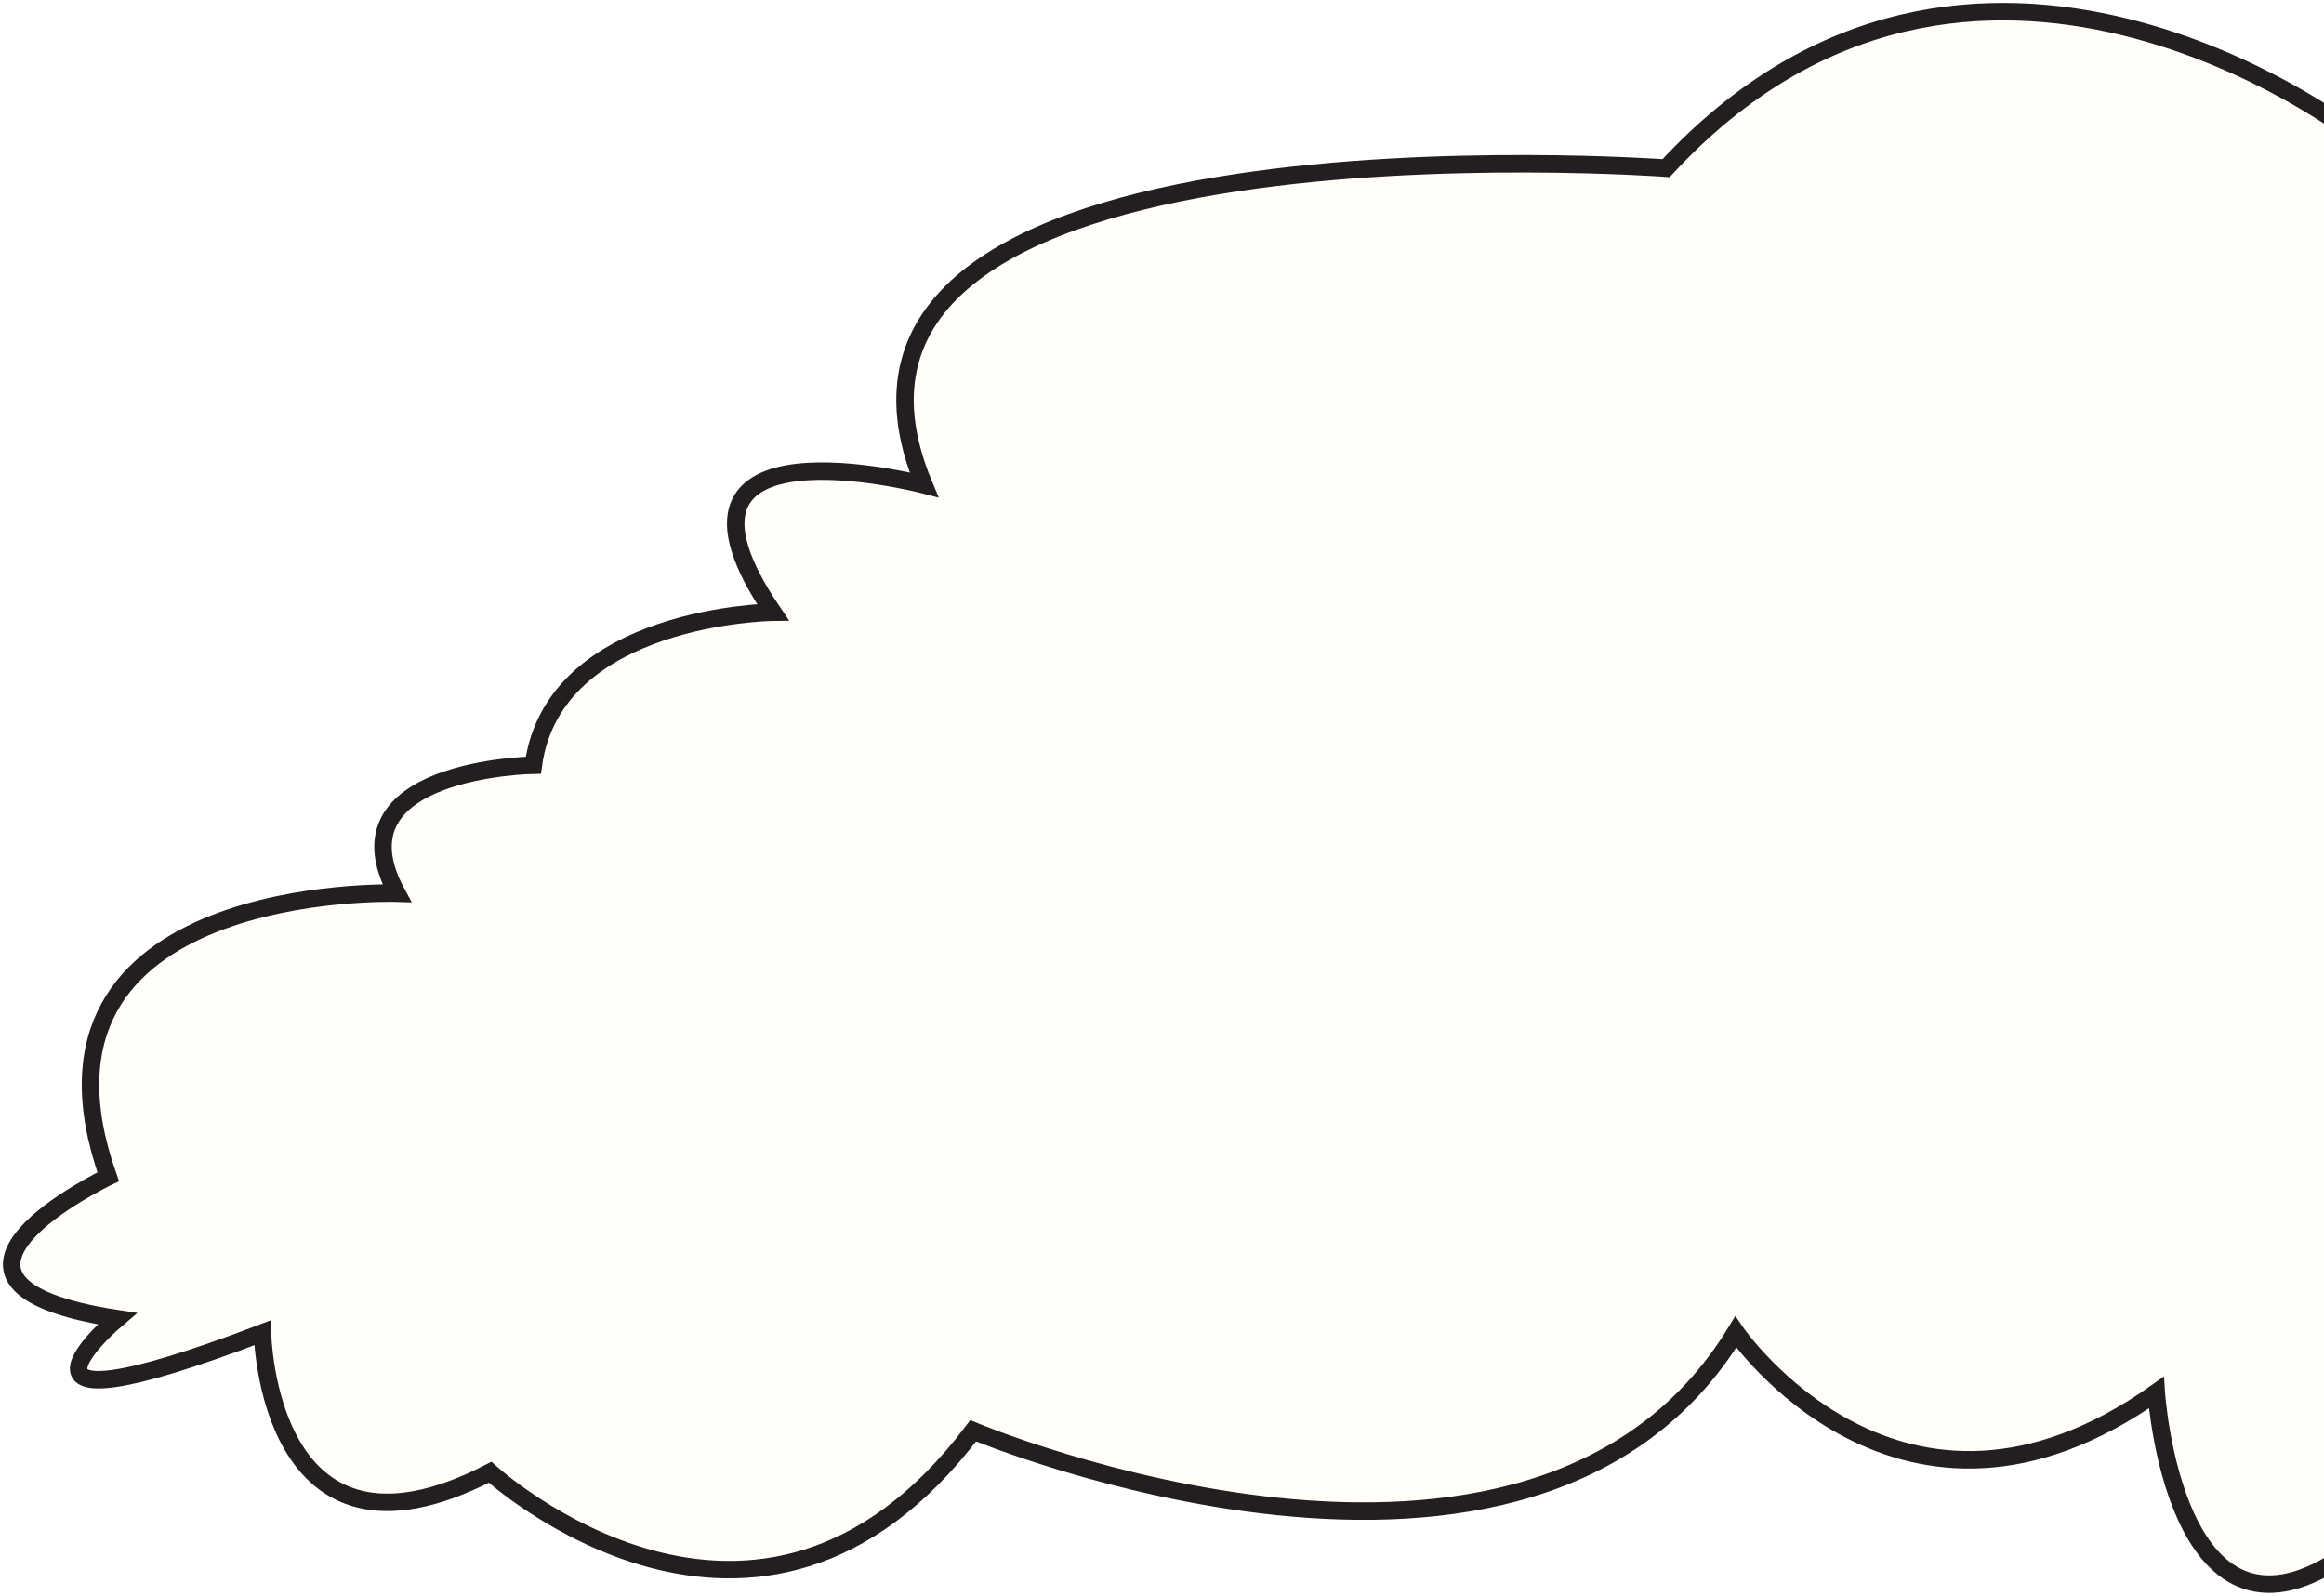
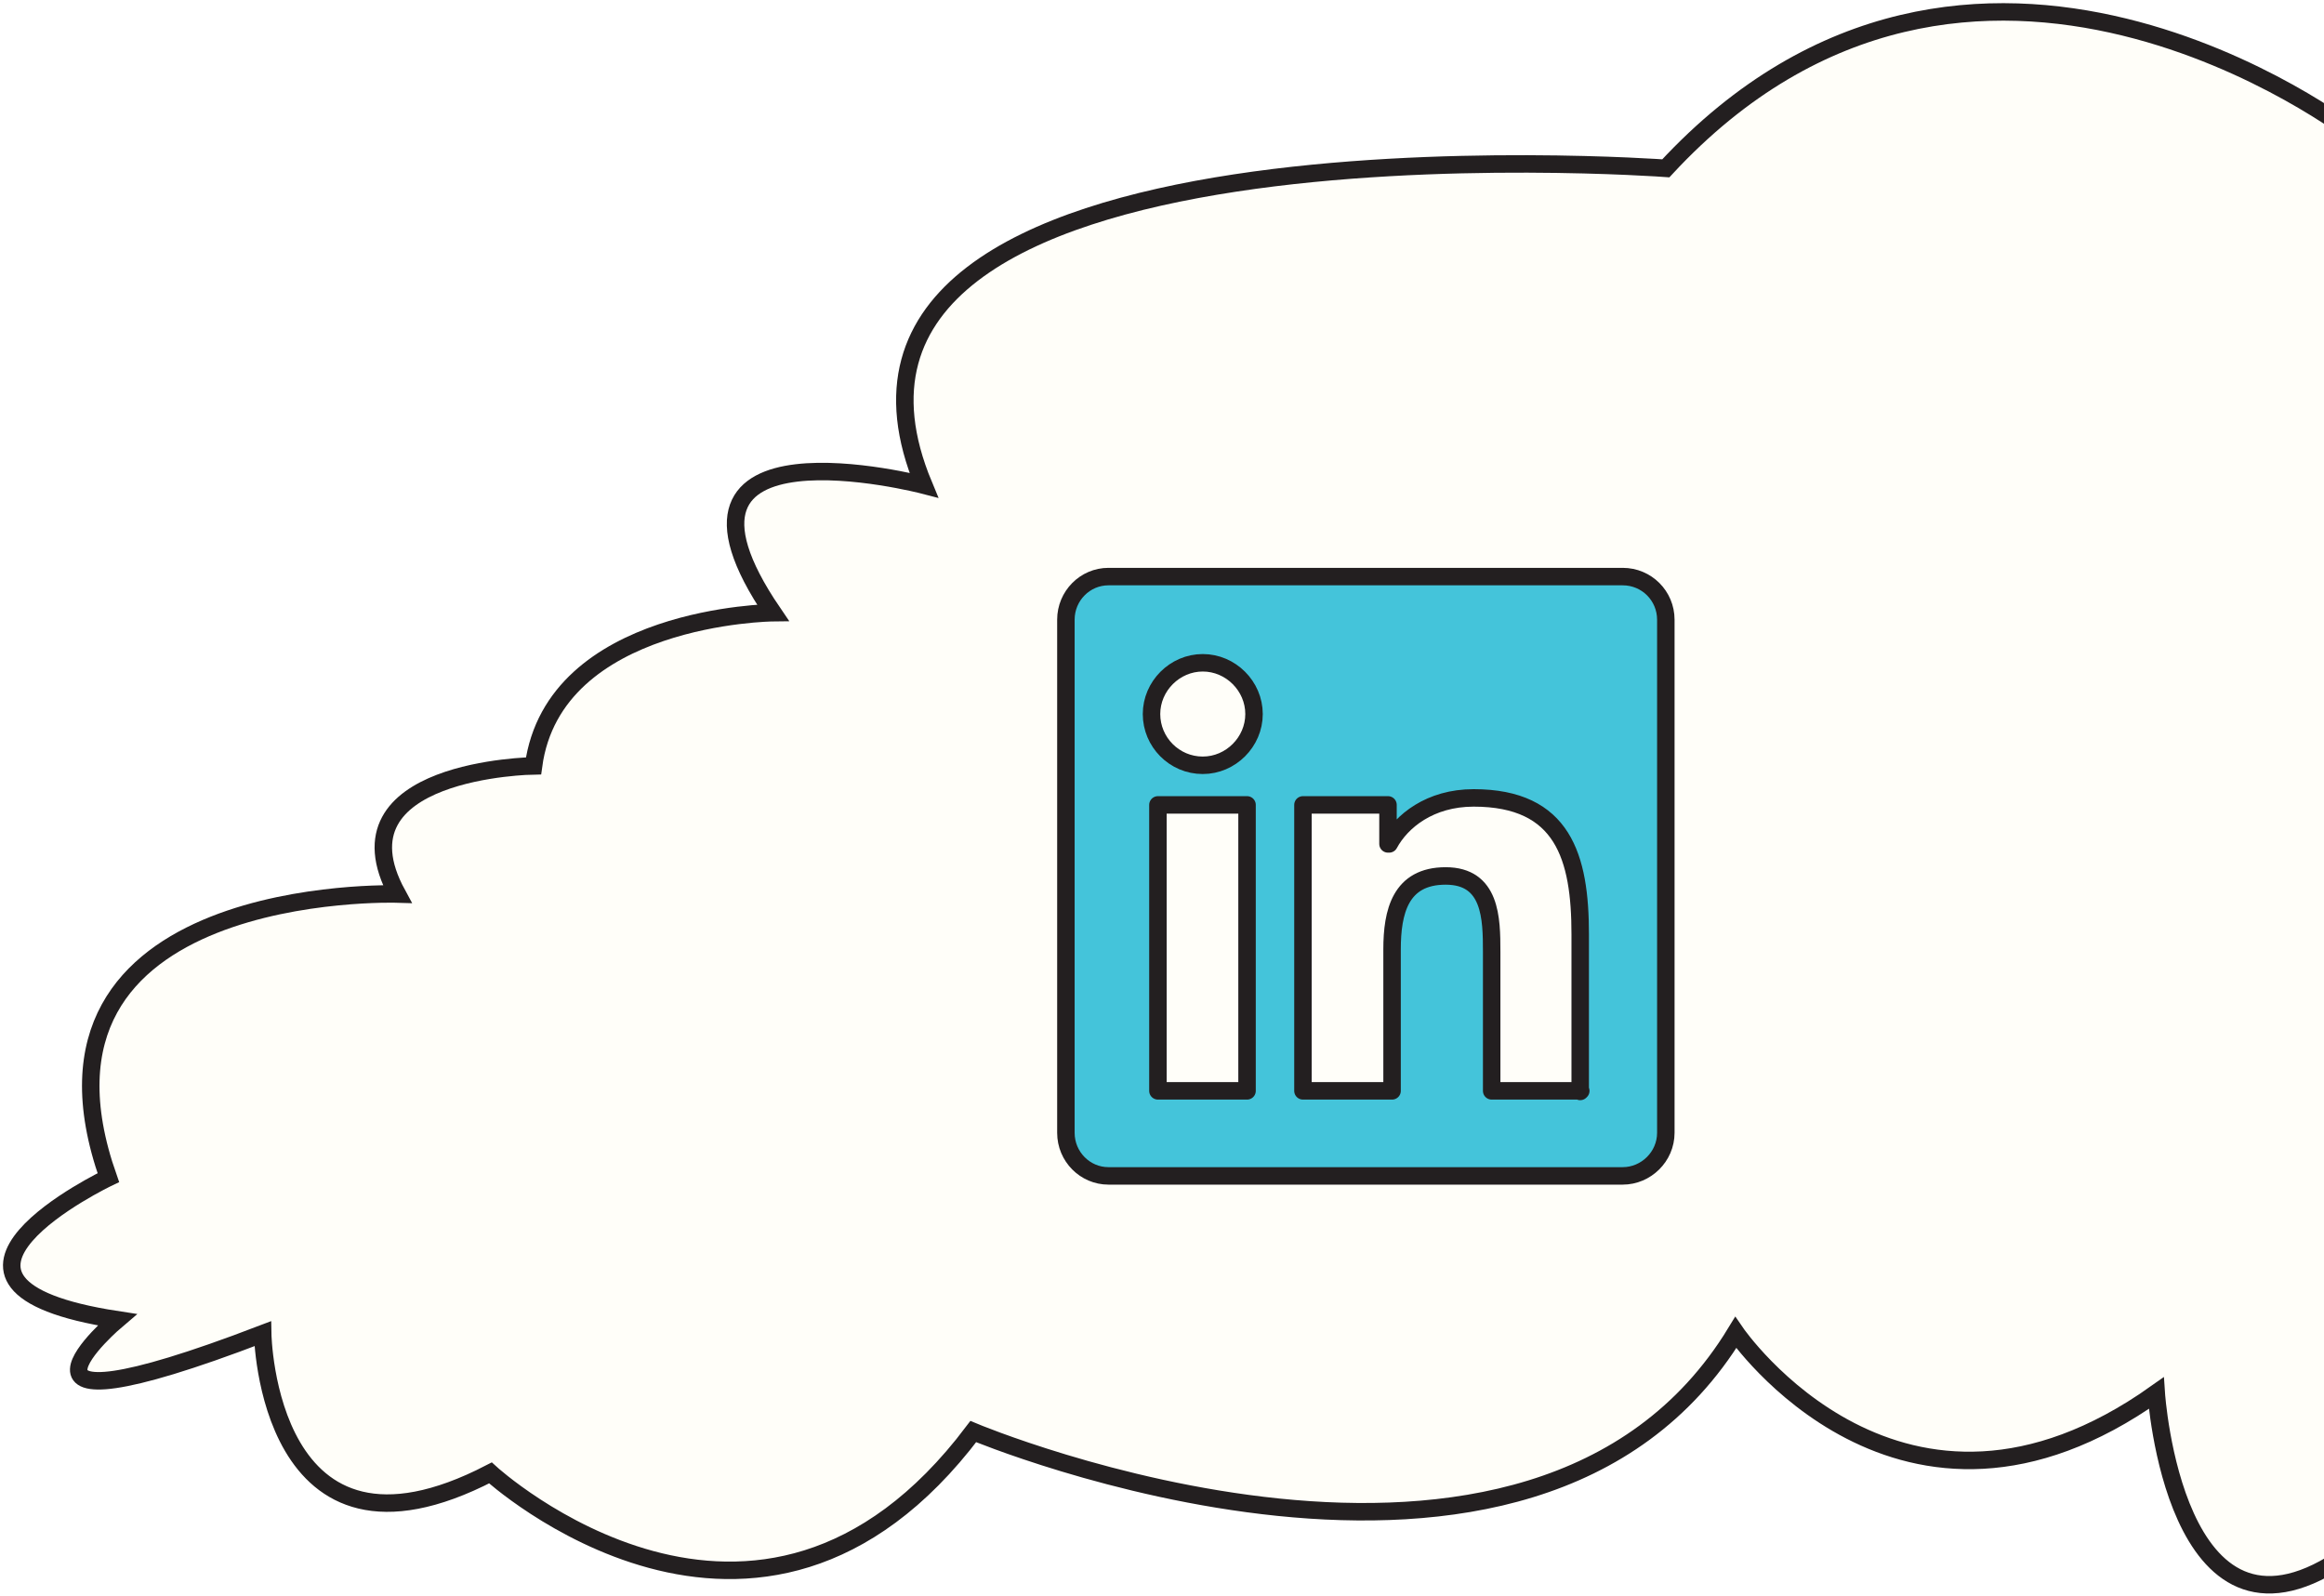
- <svg xmlns="http://www.w3.org/2000/svg" width="399" height="274" viewBox="0 0 399 274" fill="none">
-   <path d="M404 22.869C404 22.869 338.465 -27.862 286.045 28.87C286.045 28.87 131.243 17.491 158.627 83.241C158.627 83.241 109.075 70.321 132.696 105.114C132.696 105.114 95.104 105.541 91.565 131.382C91.565 131.382 56.468 131.906 68.13 153.353C68.13 153.353 0.621 151.222 18.578 202.051C18.578 202.051 -19.721 220.317 20.106 226.417C20.106 226.417 -5.825 248.29 45.068 228.843C45.068 228.843 45.776 272.655 84.15 252.782C84.15 252.782 130.014 294.79 167.084 245.666C167.084 245.666 263.095 286.002 298.004 228.712C298.004 228.712 326.357 270.163 370.208 239.107C370.208 239.107 373.3 286.231 401.616 267.67" fill="#FFFEF9" />
-   <path d="M404 22.869C404 22.869 338.465 -27.862 286.045 28.87C286.045 28.87 131.243 17.491 158.627 83.241C158.627 83.241 109.075 70.321 132.696 105.114C132.696 105.114 95.104 105.541 91.565 131.382C91.565 131.382 56.468 131.906 68.13 153.353C68.13 153.353 0.621 151.222 18.578 202.051C18.578 202.051 -19.721 220.317 20.106 226.417C20.106 226.417 -5.825 248.29 45.068 228.843C45.068 228.843 45.776 272.655 84.15 252.782C84.15 252.782 130.014 294.79 167.084 245.666C167.084 245.666 263.095 286.002 298.004 228.712C298.004 228.712 326.357 270.163 370.208 239.107C370.208 239.107 373.3 286.231 401.616 267.67" stroke="#231F20" stroke-width="3" stroke-miterlimit="10" />
+ <svg xmlns="http://www.w3.org/2000/svg" version="1.1" viewBox="0 0 399 274">
+   <defs>
+     <style>
+       .cls-1, .cls-2 {
+         fill: none;
+       }
+ 
+       .cls-3 {
+         fill: #44c4da;
+         stroke-linejoin: round;
+       }
+ 
+       .cls-3, .cls-2 {
+         stroke: #231f20;
+         stroke-width: 3px;
+       }
+ 
+       .cls-2 {
+         stroke-miterlimit: 10;
+       }
+ 
+       .cls-4 {
+         fill: #fffef9;
+       }
+ 
+       .cls-5 {
+         clip-path: url(#clippath);
+       }
+     </style>
+     <clipPath id="clippath">
+       <rect class="cls-1" x="181" y="97" width="107" height="107" />
+     </clipPath>
+   </defs>
+   <g>
+     <g id="rightCloud">
+       <g id="right-cloud">
+         <path class="cls-4" d="M404,22.9s-65.5-50.7-118,6c0,0-154.8-11.4-127.4,54.4,0,0-49.6-12.9-25.9,21.9,0,0-37.6.4-41.1,26.3,0,0-35.1.5-23.4,22,0,0-67.5-2.1-49.6,48.7,0,0-38.3,18.3,1.5,24.4,0,0-25.9,21.9,25,2.4,0,0,.7,43.8,39.1,23.9,0,0,45.9,42,82.9-7.1,0,0,96,40.3,130.9-17,0,0,28.4,41.5,72.2,10.4,0,0,3.1,47.1,31.4,28.6" />
+         <path class="cls-2" d="M404,22.9s-65.5-50.7-118,6c0,0-154.8-11.4-127.4,54.4,0,0-49.6-12.9-25.9,21.9,0,0-37.6.4-41.1,26.3,0,0-35.1.5-23.4,22,0,0-67.5-2.1-49.6,48.7,0,0-38.3,18.3,1.5,24.4,0,0-25.9,21.9,25,2.4,0,0,.7,43.8,39.1,23.9,0,0,45.9,42,82.9-7.1,0,0,96,40.3,130.9-17,0,0,28.4,41.5,72.2,10.4,0,0,3.1,47.1,31.4,28.6" />
+       </g>
+     </g>
+     <g id="linkedInLogo">
+       <g id="linked-in">
+         <g class="cls-5">
+           <path class="cls-3" d="M278.6,99h-88.3c-4,0-7.3,3.3-7.3,7.4v88.1c0,4.1,3.3,7.4,7.3,7.4h88.3c4,0,7.4-3.3,7.4-7.4v-88.1c0-4.1-3.3-7.4-7.4-7.4h0ZM214.1,187.3h-15.3v-49.1h15.3v49.1h0ZM206.5,131.4c-4.9,0-8.8-4-8.8-8.8s4-8.8,8.8-8.8,8.8,4,8.8,8.8-4,8.8-8.8,8.8ZM271.4,187.3h-15.3v-23.9c0-5.7-.1-13-7.9-13s-9.2,6.2-9.2,12.6v24.3h-15.3v-49.1h14.6v6.7h.2c2.1-3.9,7-7.9,14.5-7.9,15.4,0,18.3,10.2,18.3,23.4v27h0Z" />
+         </g>
+       </g>
+     </g>
+   </g>
</svg>
